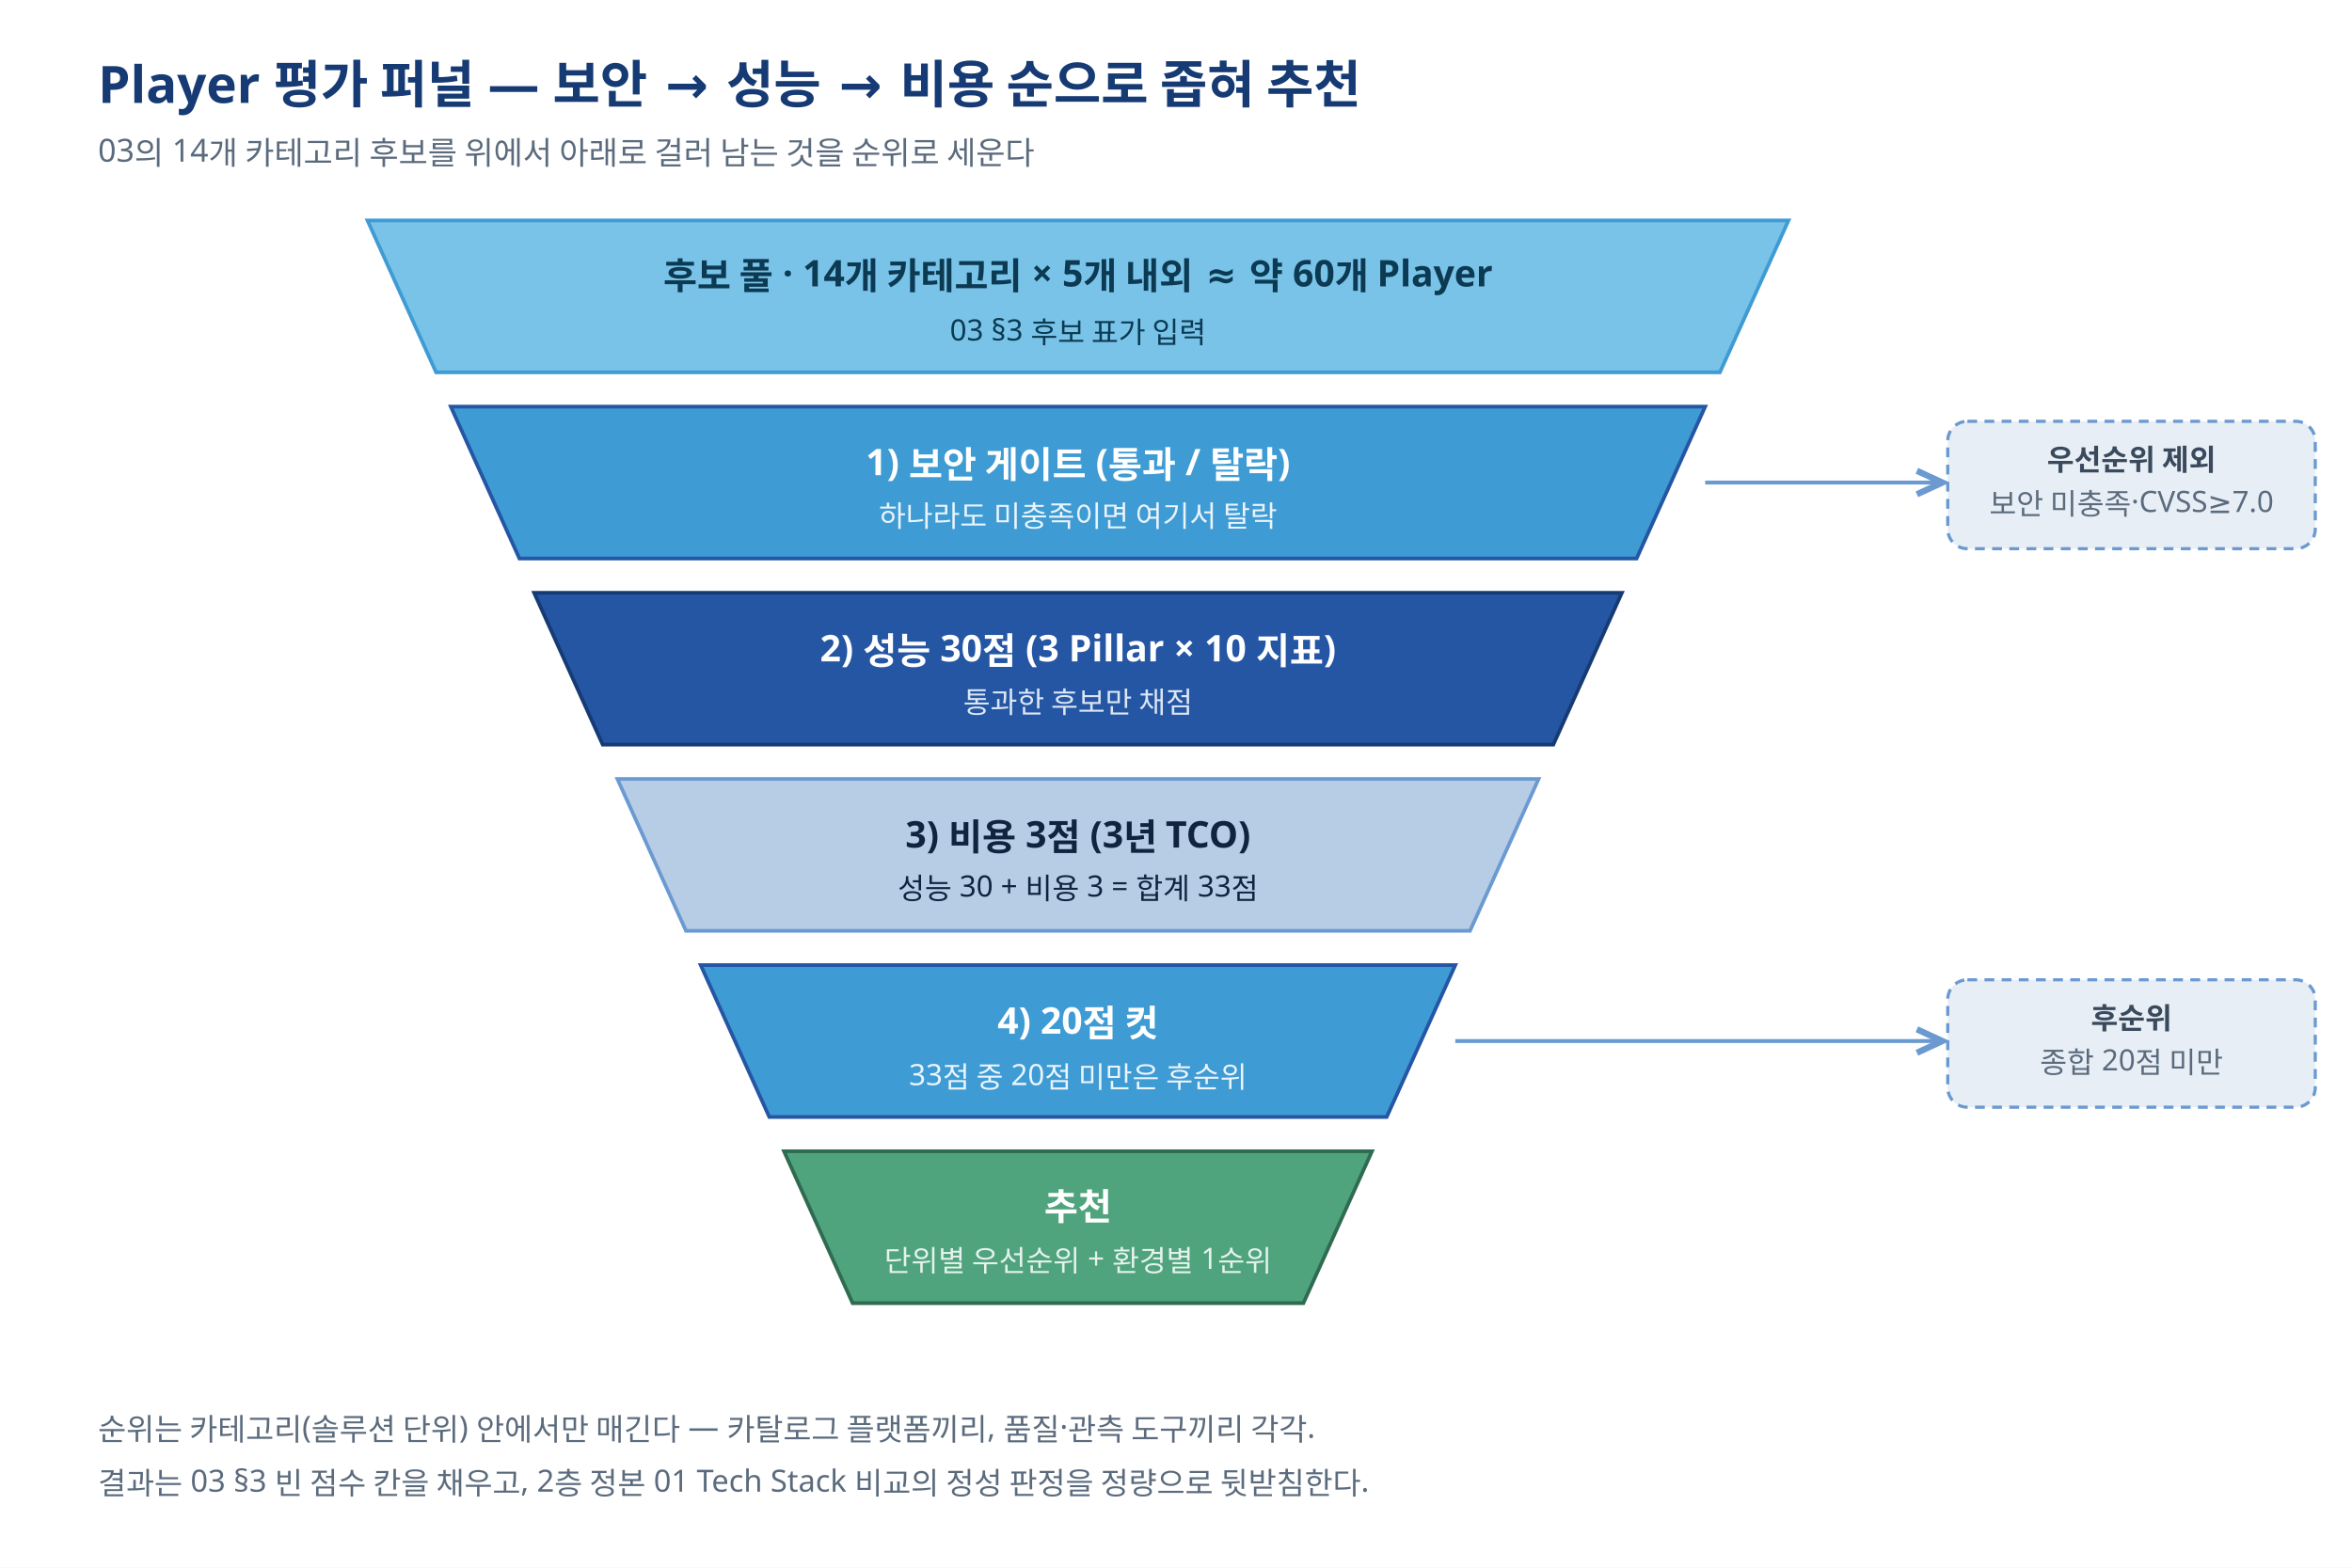
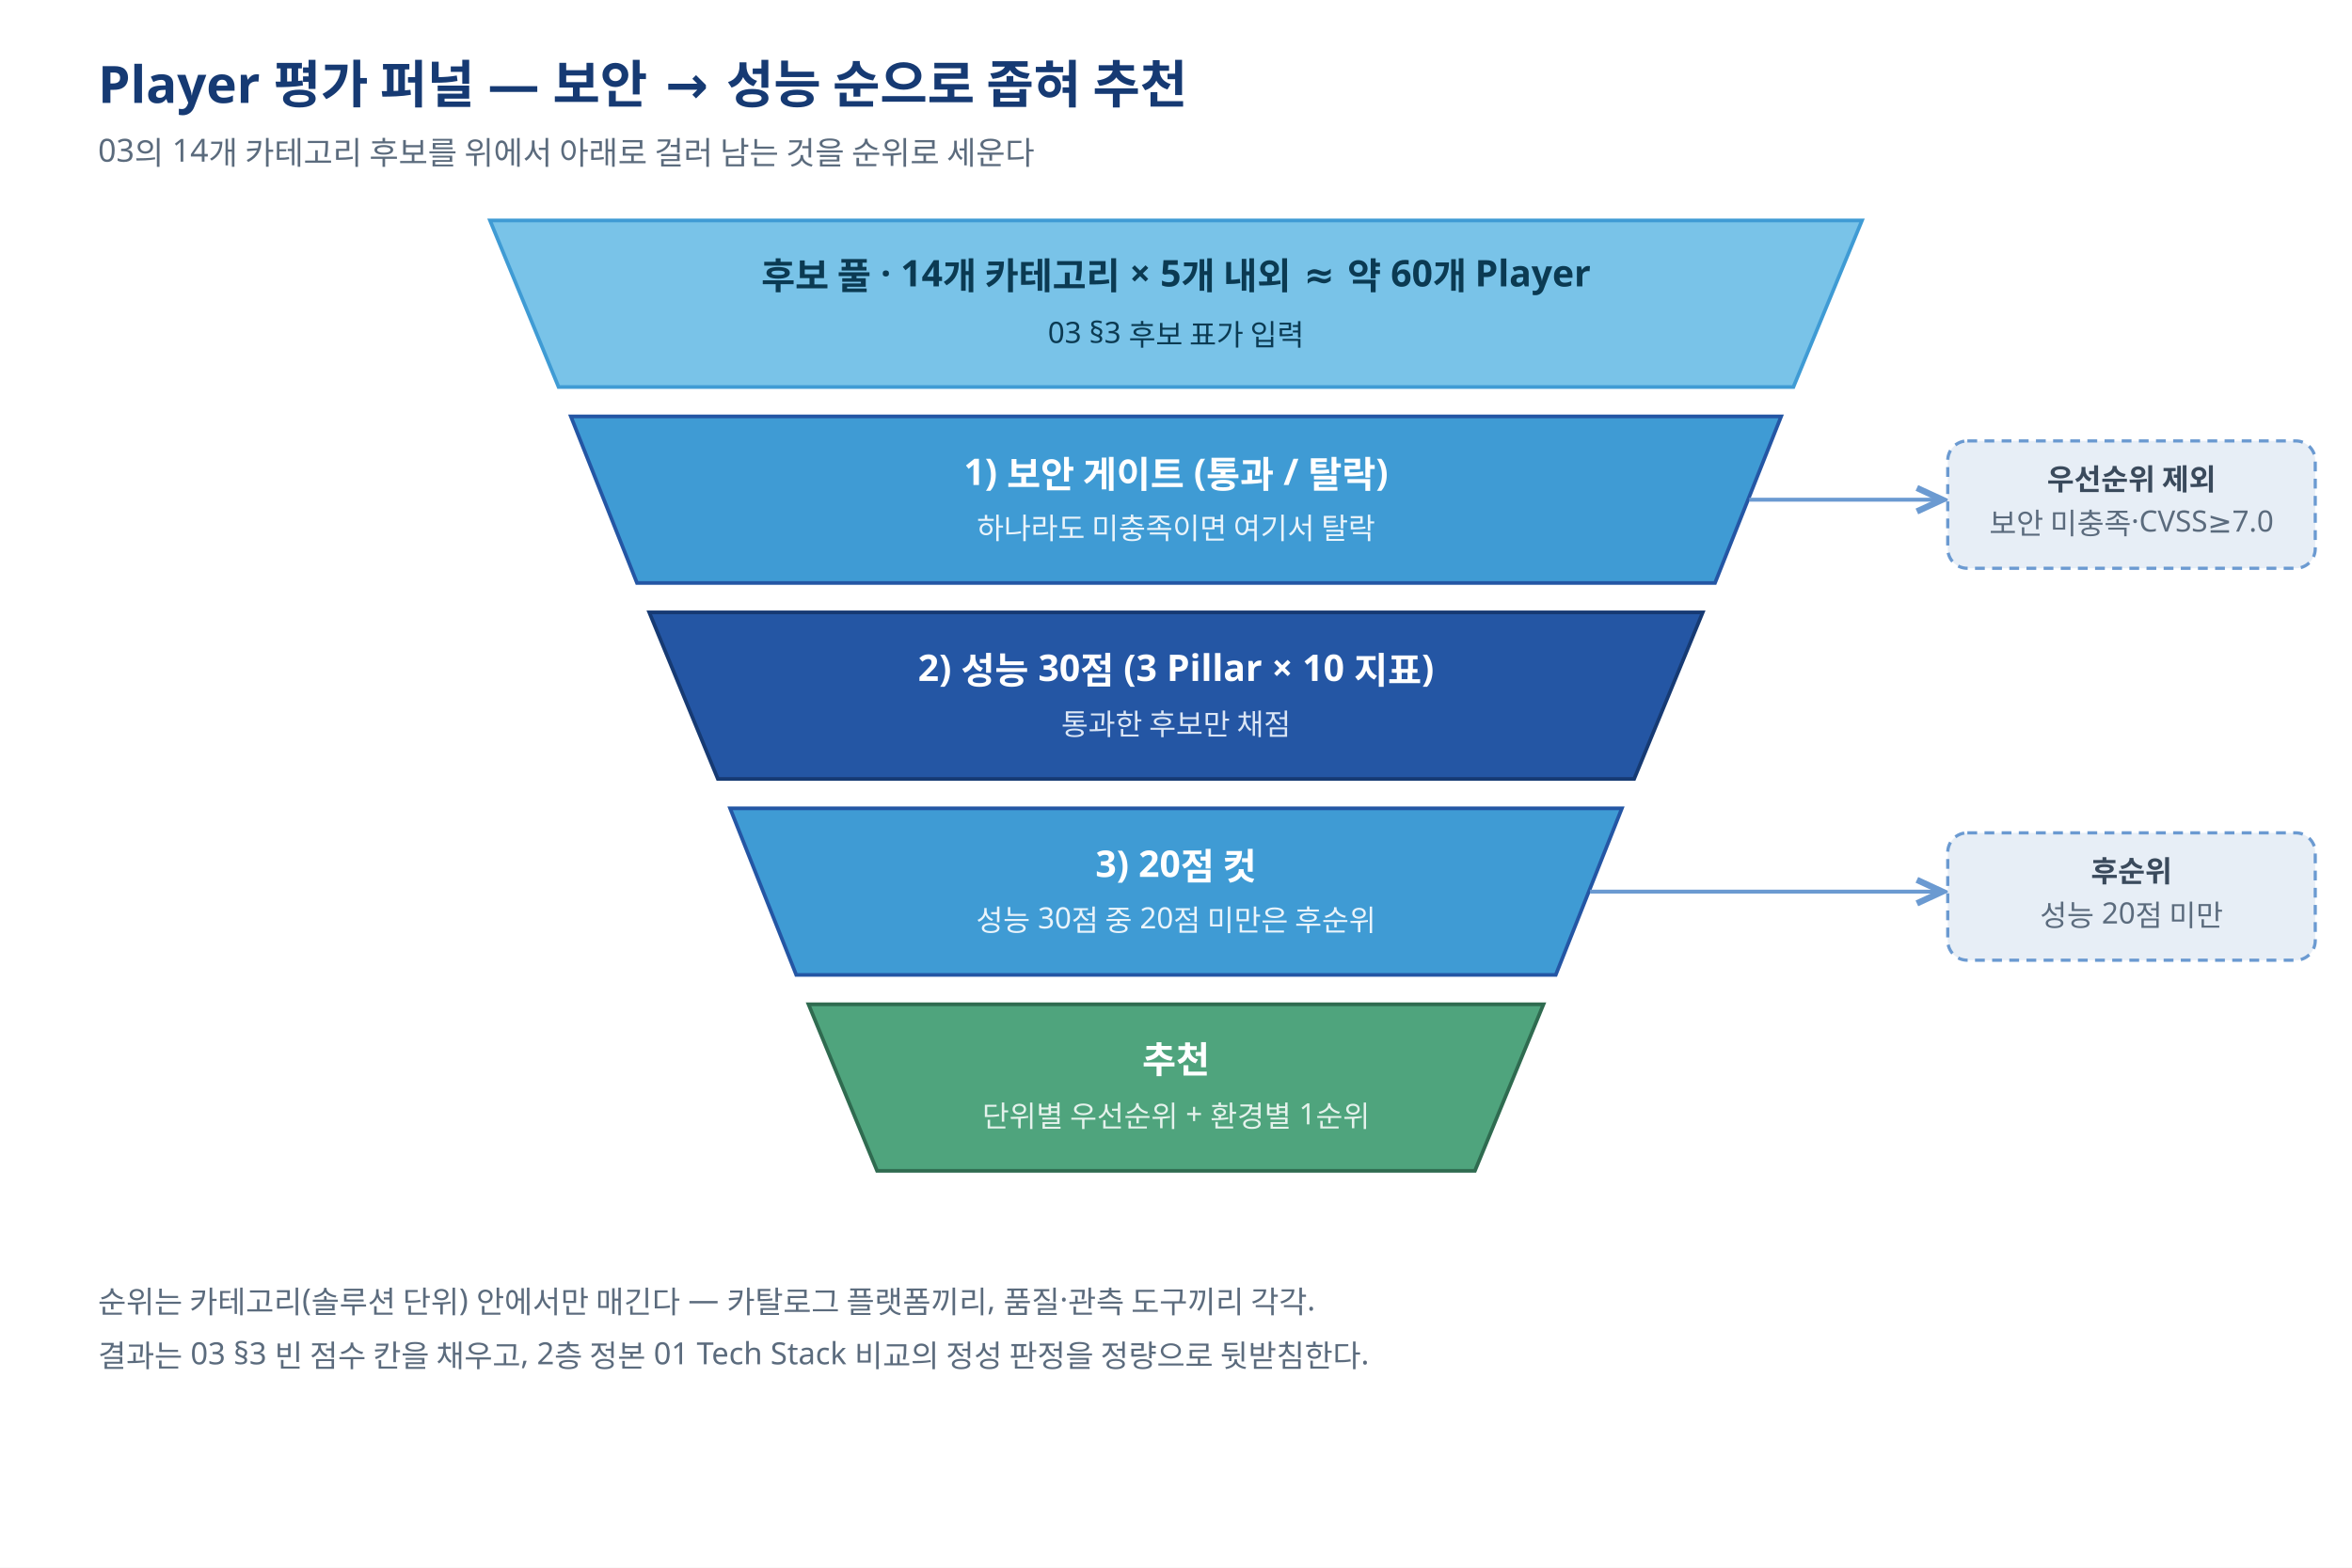
<svg xmlns="http://www.w3.org/2000/svg" viewBox="0 0 960 640" width="1920" height="1280" font-family="'Noto Sans KR','Noto Sans',sans-serif" fill="#10243f">
  <rect width="960" height="640" fill="#ffffff" />
  <defs>
    <marker id="arrOut" markerWidth="10" markerHeight="10" refX="7" refY="4" orient="auto">
      <path d="M1,1 L7.5,4 L1,7" fill="none" stroke="#6B9AD1" stroke-width="1.6" />
    </marker>
  </defs>
-   <text x="40" y="42" font-size="21" font-weight="700" fill="#163a73">Player 평가 퍼널 — 보안 → 성능 → 비용 순으로 좁혀 추천</text>
+   <text x="40" y="42" font-size="21" font-weight="700" fill="#163a73">Player 평가 퍼널 — 보안 → 성능 순으로 좁혀 추천</text>
  <text x="40" y="66" font-size="13" fill="#5b6b7d">03의 14개 카테고리 후보를 위에서 아래로 걸러 남는 것을 순위로 세운다</text>
-   <polygon points="150,90 730,90 702,152 178,152" fill="#79C3E8" stroke="#3F9BD4" stroke-width="1.5" />
-   <text x="440" y="118" font-size="15" font-weight="700" fill="#0b3a52" text-anchor="middle">후보 풀 · 14개 카테고리 × 5개 내외 ≈ 약 60개 Player</text>
-   <text x="440" y="139" font-size="12" fill="#0b3a52" text-anchor="middle">03 §3 후보 표가 입력</text>
-   <polygon points="184,166 696,166 668,228 212,228" fill="#3F9BD4" stroke="#2456A4" stroke-width="1.5" />
-   <text x="440" y="194" font-size="15" font-weight="700" fill="#ffffff" text-anchor="middle">1) 보안 게이트 (통과 / 탈락)</text>
-   <text x="440" y="215" font-size="12" fill="#eaf4fb" text-anchor="middle">하나라도 미충족이면 여기서 탈락</text>
-   <polygon points="218,242 662,242 634,304 246,304" fill="#2456A4" stroke="#163a73" stroke-width="1.5" />
-   <text x="440" y="270" font-size="15" font-weight="700" fill="#ffffff" text-anchor="middle">2) 성능 30점 (3 Pillar × 10 지표)</text>
-   <text x="440" y="291" font-size="12" fill="#dbe6f5" text-anchor="middle">통과한 후보만 채점</text>
-   <polygon points="252,318 628,318 600,380 280,380" fill="#B7CDE6" stroke="#6B9AD1" stroke-width="1.5" />
-   <text x="440" y="346" font-size="15" font-weight="700" fill="#10243f" text-anchor="middle">3) 비용 3점 (3년 TCO)</text>
-   <text x="440" y="367" font-size="12" fill="#10243f" text-anchor="middle">성능 30 + 비용 3 = 합계 33점</text>
-   <polygon points="286,394 594,394 566,456 314,456" fill="#3F9BD4" stroke="#2456A4" stroke-width="1.5" />
-   <text x="440" y="422" font-size="15" font-weight="700" fill="#ffffff" text-anchor="middle">4) 20점 컷</text>
-   <text x="440" y="443" font-size="12" fill="#eaf4fb" text-anchor="middle">33점 중 20점 미만은 후순위</text>
-   <polygon points="320,470 560,470 532,532 348,532" fill="#4FA47D" stroke="#2f6b50" stroke-width="1.5" />
-   <text x="440" y="498" font-size="15" font-weight="700" fill="#ffffff" text-anchor="middle">추천</text>
-   <text x="440" y="519" font-size="12" fill="#e5f2ec" text-anchor="middle">단위별 우선순위 + 환경별 1순위</text>
-   <line x1="696" y1="197" x2="792" y2="197" stroke="#6B9AD1" stroke-width="1.6" marker-end="url(#arrOut)" />
-   <rect x="795" y="172" width="150" height="52" rx="8" fill="#E7EEF6" stroke="#6B9AD1" stroke-width="1.3" stroke-dasharray="4 3" />
-   <text x="870" y="192" font-size="12" font-weight="700" fill="#3a4a5c" text-anchor="middle">우선순위 제외</text>
-   <text x="870" y="210" font-size="12" fill="#5b6b7d" text-anchor="middle">보안 미충족·CVSS≥7.0</text>
-   <line x1="594" y1="425" x2="792" y2="425" stroke="#6B9AD1" stroke-width="1.6" marker-end="url(#arrOut)" />
-   <rect x="795" y="400" width="150" height="52" rx="8" fill="#E7EEF6" stroke="#6B9AD1" stroke-width="1.3" stroke-dasharray="4 3" />
-   <text x="870" y="420" font-size="12" font-weight="700" fill="#3a4a5c" text-anchor="middle">후순위</text>
-   <text x="870" y="438" font-size="12" fill="#5b6b7d" text-anchor="middle">종합 20점 미만</text>
-   <text x="40" y="588" font-size="12.5" fill="#5b6b7d">순위는 카테고리(솔루션 단위) 안에서만 매긴다 — 카탈로그 플랫폼끼리, 품질·관측 도구끼리 각각.</text>
-   <text x="40" y="610" font-size="12.5" fill="#5b6b7d">결과는 03 §3 빈 점수 칸을 채우고, 2층 정본 01 Tech Stack 비교의 정성 판정을 정량으로 뒷받침한다.</text>
+   <polygon points="200,90 760,90 732,158 228,158" fill="#79C3E8" stroke="#3F9BD4" stroke-width="1.5" />
+   <text x="480" y="118" font-size="15" font-weight="700" fill="#0b3a52" text-anchor="middle">후보 풀 · 14개 카테고리 × 5개 내외 ≈ 약 60개 Player</text>
+   <text x="480" y="140" font-size="12" fill="#0b3a52" text-anchor="middle">03 §3 후보 표가 입력</text>
+   <polygon points="233,170 727,170 700,238 260,238" fill="#3F9BD4" stroke="#2456A4" stroke-width="1.5" />
+   <text x="480" y="198" font-size="15" font-weight="700" fill="#ffffff" text-anchor="middle">1) 보안 게이트 (통과 / 탈락)</text>
+   <text x="480" y="220" font-size="12" fill="#eaf4fb" text-anchor="middle">하나라도 미충족이면 여기서 탈락</text>
+   <polygon points="265,250 695,250 667,318 293,318" fill="#2456A4" stroke="#163a73" stroke-width="1.5" />
+   <text x="480" y="278" font-size="15" font-weight="700" fill="#ffffff" text-anchor="middle">2) 성능 30점 (3 Pillar × 10 지표)</text>
+   <text x="480" y="300" font-size="12" fill="#dbe6f5" text-anchor="middle">통과한 후보만 채점</text>
+   <polygon points="298,330 662,330 635,398 325,398" fill="#3F9BD4" stroke="#2456A4" stroke-width="1.5" />
+   <text x="480" y="358" font-size="15" font-weight="700" fill="#ffffff" text-anchor="middle">3) 20점 컷</text>
+   <text x="480" y="380" font-size="12" fill="#eaf4fb" text-anchor="middle">성능 30점 중 20점 미만은 후순위</text>
+   <polygon points="330,410 630,410 602,478 358,478" fill="#4FA47D" stroke="#2f6b50" stroke-width="1.5" />
+   <text x="480" y="438" font-size="15" font-weight="700" fill="#ffffff" text-anchor="middle">추천</text>
+   <text x="480" y="460" font-size="12" fill="#e5f2ec" text-anchor="middle">단위별 우선순위 + 환경별 1순위</text>
+   <line x1="714" y1="204" x2="792" y2="204" stroke="#6B9AD1" stroke-width="1.6" marker-end="url(#arrOut)" />
+   <rect x="795" y="180" width="150" height="52" rx="8" fill="#E7EEF6" stroke="#6B9AD1" stroke-width="1.3" stroke-dasharray="4 3" />
+   <text x="870" y="200" font-size="12" font-weight="700" fill="#3a4a5c" text-anchor="middle">우선순위 제외</text>
+   <text x="870" y="218" font-size="12" fill="#5b6b7d" text-anchor="middle">보안 미충족·CVSS≥7.0</text>
+   <line x1="649" y1="364" x2="792" y2="364" stroke="#6B9AD1" stroke-width="1.6" marker-end="url(#arrOut)" />
+   <rect x="795" y="340" width="150" height="52" rx="8" fill="#E7EEF6" stroke="#6B9AD1" stroke-width="1.3" stroke-dasharray="4 3" />
+   <text x="870" y="360" font-size="12" font-weight="700" fill="#3a4a5c" text-anchor="middle">후순위</text>
+   <text x="870" y="378" font-size="12" fill="#5b6b7d" text-anchor="middle">성능 20점 미만</text>
+   <text x="40" y="536" font-size="12.5" fill="#5b6b7d">순위는 카테고리(솔루션 단위) 안에서만 매긴다 — 카탈로그 플랫폼끼리, 품질·관측 도구끼리 각각.</text>
+   <text x="40" y="558" font-size="12.5" fill="#5b6b7d">결과는 03 §3 빈 점수 칸을 채우고, 2층 정본 01 Tech Stack 비교의 정성 판정을 정량으로 뒷받침한다.</text>
</svg>
